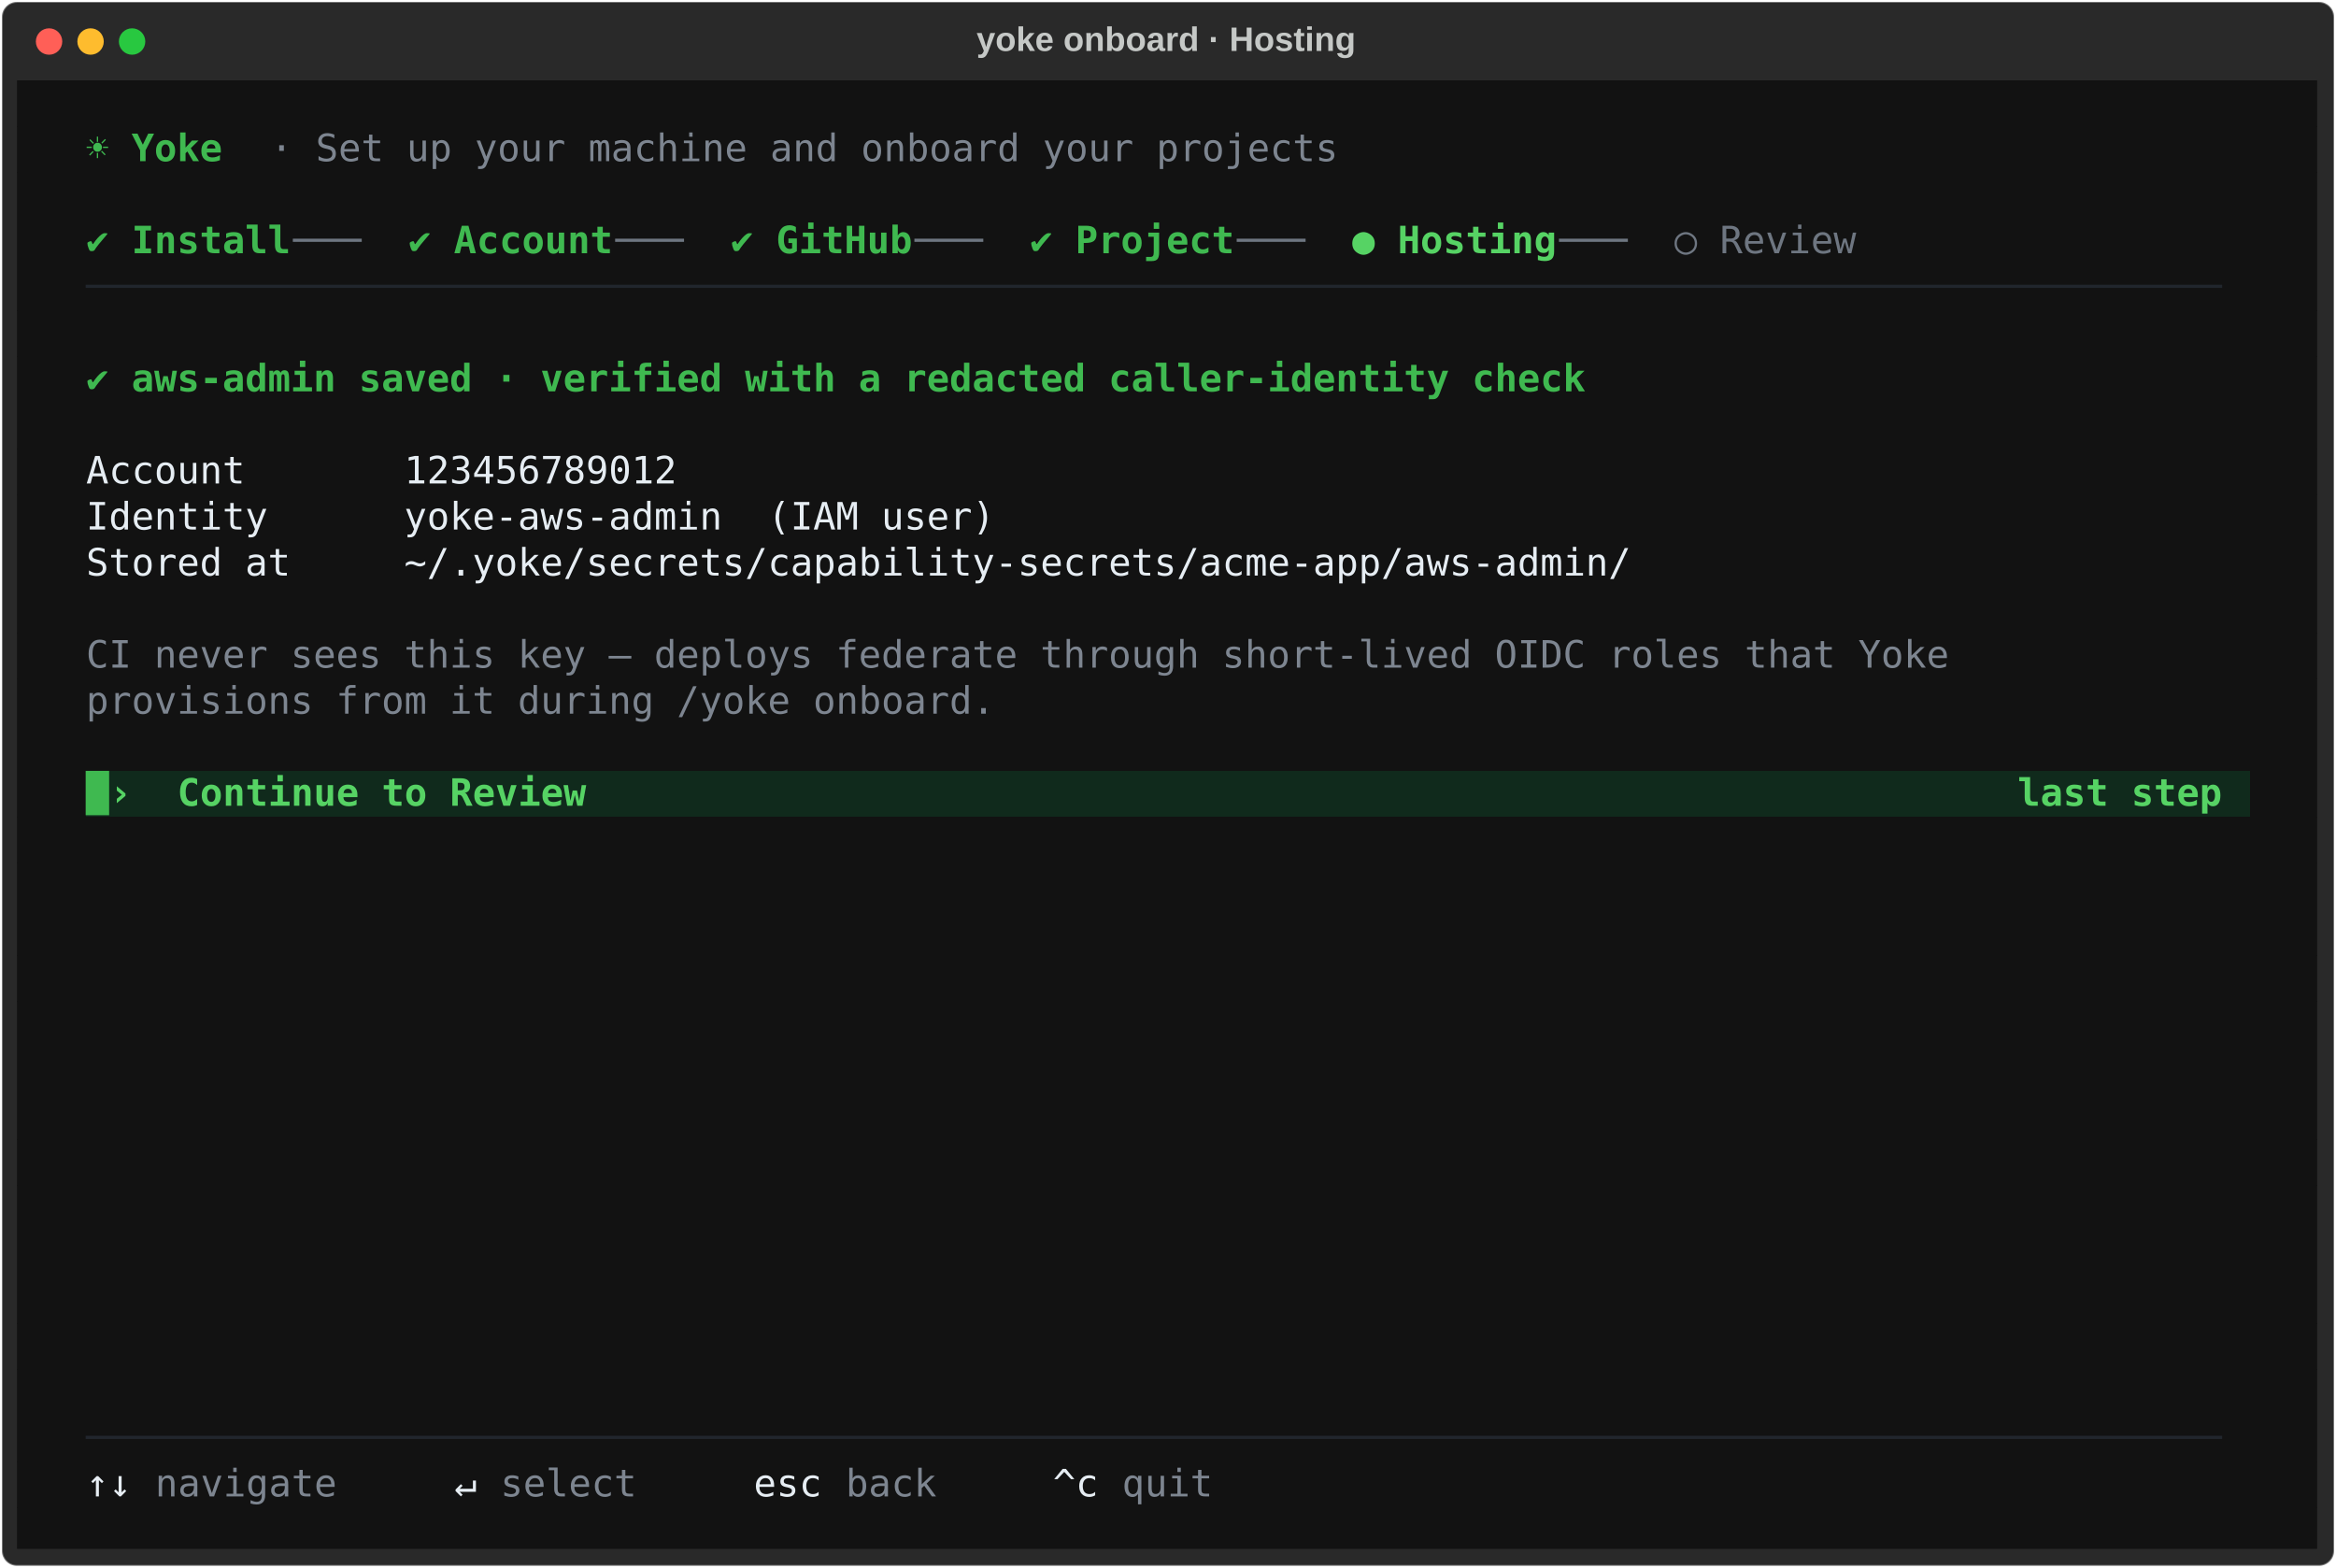
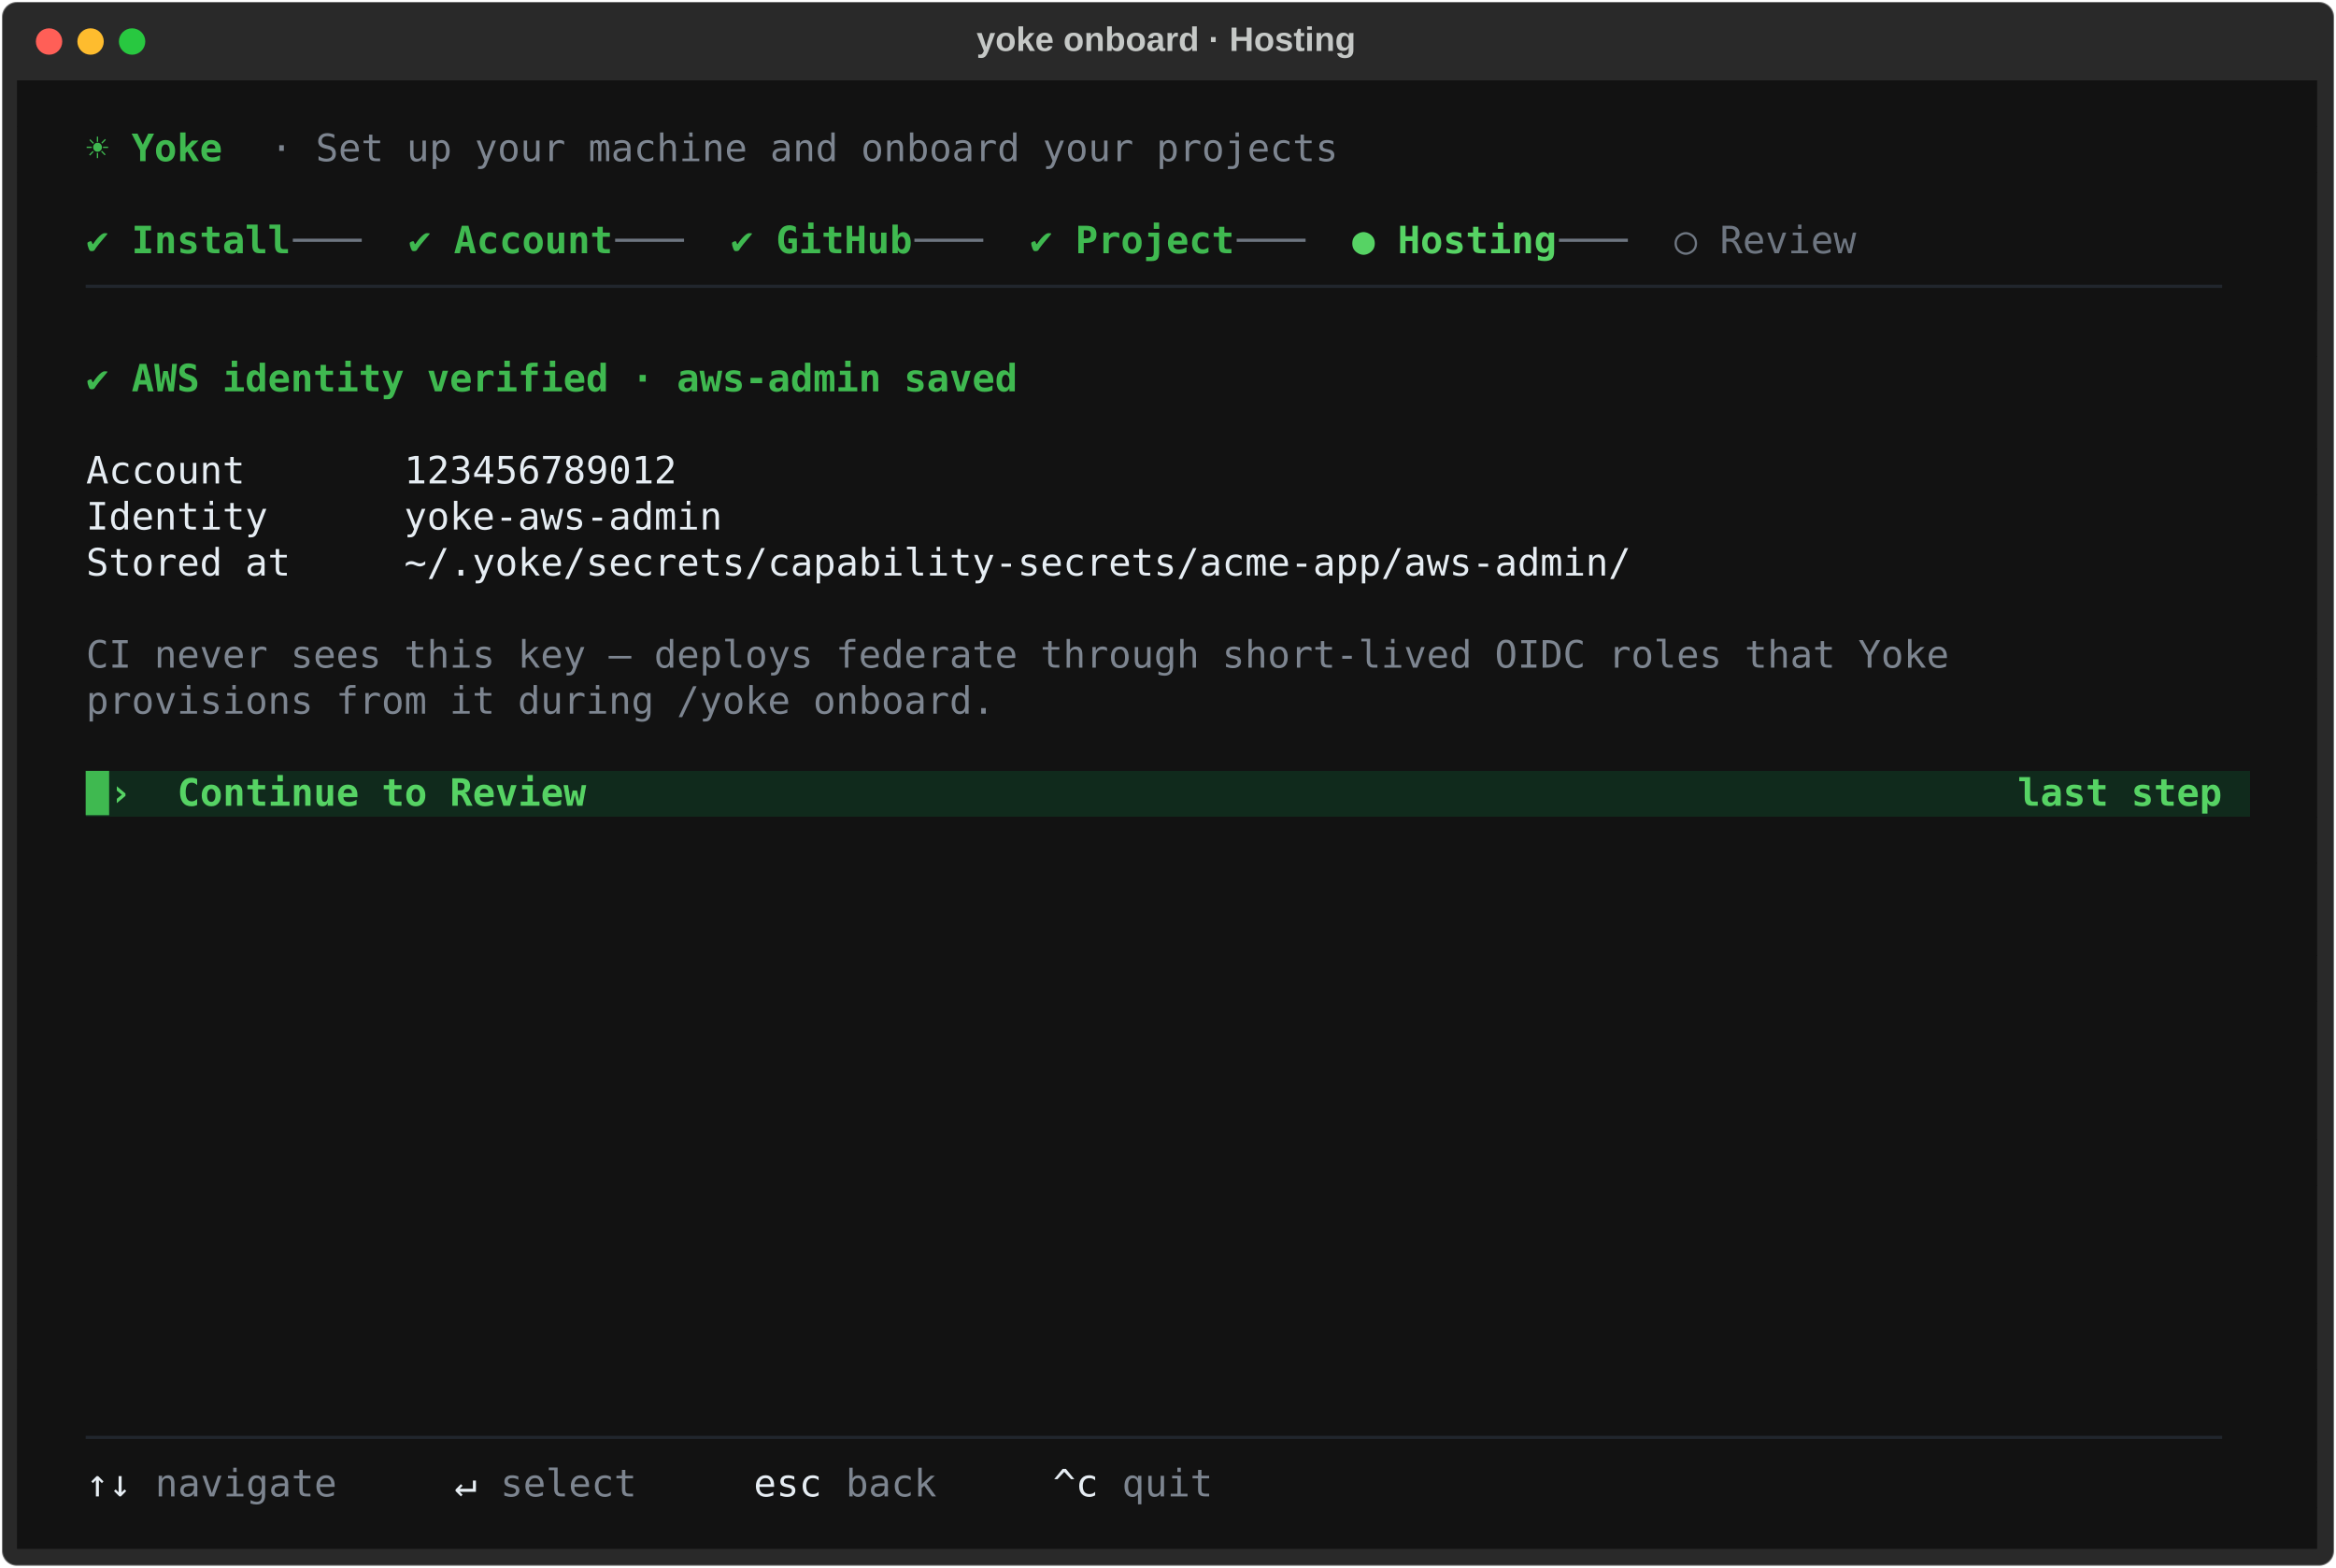
<svg xmlns="http://www.w3.org/2000/svg" class="rich-terminal" viewBox="0 0 1238 830.8">
  <style>

    @font-face {
        font-family: "Fira Code";
        src: local("FiraCode-Regular"),
                url("https://cdnjs.cloudflare.com/ajax/libs/firacode/{{VERSION}}/woff2/FiraCode-Regular.woff2") format("woff2"),
                url("https://cdnjs.cloudflare.com/ajax/libs/firacode/{{VERSION}}/woff/FiraCode-Regular.woff") format("woff");
        font-style: normal;
        font-weight: 400;
    }
    @font-face {
        font-family: "Fira Code";
        src: local("FiraCode-Bold"),
                url("https://cdnjs.cloudflare.com/ajax/libs/firacode/{{VERSION}}/woff2/FiraCode-Bold.woff2") format("woff2"),
                url("https://cdnjs.cloudflare.com/ajax/libs/firacode/{{VERSION}}/woff/FiraCode-Bold.woff") format("woff");
        font-style: bold;
        font-weight: 700;
    }

    .terminal-YOKE-matrix {
        font-family: Fira Code, monospace;
        font-size: 20px;
        line-height: 24.4px;
        font-variant-east-asian: full-width;
    }

    .terminal-YOKE-title {
        font-size: 18px;
        font-weight: bold;
        font-family: arial;
    }

.terminal-YOKE-r2 { fill: #3fb950;font-weight: bold }
.terminal-YOKE-r3 { fill: #e6edf3 }
.terminal-YOKE-r4 { fill: #7d8590 }
.terminal-YOKE-r5 { fill: #6e7681 }
.terminal-YOKE-r6 { fill: #56d364;font-weight: bold }
.terminal-YOKE-r7 { fill: #21262d }
.terminal-YOKE-r8 { fill: #3fb950 }
    </style>
  <defs>
    <clipPath id="terminal-YOKE-clip-terminal">
      <rect x="0" y="0" width="1219.0" height="779.8" />
    </clipPath>
    <clipPath id="terminal-YOKE-line-0">
      <rect x="0" y="1.5" width="1220" height="24.65" />
    </clipPath>
    <clipPath id="terminal-YOKE-line-1">
      <rect x="0" y="25.9" width="1220" height="24.65" />
    </clipPath>
    <clipPath id="terminal-YOKE-line-2">
      <rect x="0" y="50.3" width="1220" height="24.65" />
    </clipPath>
    <clipPath id="terminal-YOKE-line-3">
      <rect x="0" y="74.7" width="1220" height="24.65" />
    </clipPath>
    <clipPath id="terminal-YOKE-line-4">
      <rect x="0" y="99.1" width="1220" height="24.65" />
    </clipPath>
    <clipPath id="terminal-YOKE-line-5">
      <rect x="0" y="123.5" width="1220" height="24.65" />
    </clipPath>
    <clipPath id="terminal-YOKE-line-6">
      <rect x="0" y="147.9" width="1220" height="24.65" />
    </clipPath>
    <clipPath id="terminal-YOKE-line-7">
      <rect x="0" y="172.3" width="1220" height="24.65" />
    </clipPath>
    <clipPath id="terminal-YOKE-line-8">
      <rect x="0" y="196.7" width="1220" height="24.65" />
    </clipPath>
    <clipPath id="terminal-YOKE-line-9">
      <rect x="0" y="221.1" width="1220" height="24.65" />
    </clipPath>
    <clipPath id="terminal-YOKE-line-10">
      <rect x="0" y="245.5" width="1220" height="24.65" />
    </clipPath>
    <clipPath id="terminal-YOKE-line-11">
      <rect x="0" y="269.9" width="1220" height="24.65" />
    </clipPath>
    <clipPath id="terminal-YOKE-line-12">
      <rect x="0" y="294.3" width="1220" height="24.65" />
    </clipPath>
    <clipPath id="terminal-YOKE-line-13">
      <rect x="0" y="318.7" width="1220" height="24.65" />
    </clipPath>
    <clipPath id="terminal-YOKE-line-14">
      <rect x="0" y="343.1" width="1220" height="24.65" />
    </clipPath>
    <clipPath id="terminal-YOKE-line-15">
      <rect x="0" y="367.5" width="1220" height="24.65" />
    </clipPath>
    <clipPath id="terminal-YOKE-line-16">
      <rect x="0" y="391.9" width="1220" height="24.65" />
    </clipPath>
    <clipPath id="terminal-YOKE-line-17">
      <rect x="0" y="416.3" width="1220" height="24.65" />
    </clipPath>
    <clipPath id="terminal-YOKE-line-18">
      <rect x="0" y="440.7" width="1220" height="24.65" />
    </clipPath>
    <clipPath id="terminal-YOKE-line-19">
      <rect x="0" y="465.1" width="1220" height="24.65" />
    </clipPath>
    <clipPath id="terminal-YOKE-line-20">
      <rect x="0" y="489.5" width="1220" height="24.65" />
    </clipPath>
    <clipPath id="terminal-YOKE-line-21">
      <rect x="0" y="513.9" width="1220" height="24.65" />
    </clipPath>
    <clipPath id="terminal-YOKE-line-22">
      <rect x="0" y="538.3" width="1220" height="24.65" />
    </clipPath>
    <clipPath id="terminal-YOKE-line-23">
      <rect x="0" y="562.7" width="1220" height="24.65" />
    </clipPath>
    <clipPath id="terminal-YOKE-line-24">
      <rect x="0" y="587.1" width="1220" height="24.65" />
    </clipPath>
    <clipPath id="terminal-YOKE-line-25">
      <rect x="0" y="611.5" width="1220" height="24.65" />
    </clipPath>
    <clipPath id="terminal-YOKE-line-26">
      <rect x="0" y="635.9" width="1220" height="24.65" />
    </clipPath>
    <clipPath id="terminal-YOKE-line-27">
      <rect x="0" y="660.3" width="1220" height="24.65" />
    </clipPath>
    <clipPath id="terminal-YOKE-line-28">
      <rect x="0" y="684.7" width="1220" height="24.65" />
    </clipPath>
    <clipPath id="terminal-YOKE-line-29">
      <rect x="0" y="709.1" width="1220" height="24.65" />
    </clipPath>
    <clipPath id="terminal-YOKE-line-30">
      <rect x="0" y="733.5" width="1220" height="24.65" />
    </clipPath>
  </defs>
  <rect fill="#292929" stroke="rgba(255,255,255,0.35)" stroke-width="1" x="1" y="1" width="1236" height="828.8" rx="8" />
  <text class="terminal-YOKE-title" fill="#c5c8c6" text-anchor="middle" x="618" y="27">yoke onboard · Hosting</text>
  <g transform="translate(26,22)">
    <circle cx="0" cy="0" r="7" fill="#ff5f57" />
    <circle cx="22" cy="0" r="7" fill="#febc2e" />
    <circle cx="44" cy="0" r="7" fill="#28c840" />
  </g>
  <g transform="translate(9, 41)" clip-path="url(#terminal-YOKE-clip-terminal)">
    <rect fill="#121212" x="0" y="1.5" width="1220" height="24.65" shape-rendering="crispEdges" />
    <rect fill="#121212" x="0" y="25.9" width="36.6" height="24.65" shape-rendering="crispEdges" />
    <rect fill="#121212" x="36.6" y="25.9" width="73.2" height="24.65" shape-rendering="crispEdges" />
    <rect fill="#121212" x="109.8" y="25.9" width="24.4" height="24.65" shape-rendering="crispEdges" />
    <rect fill="#121212" x="134.2" y="25.9" width="573.4" height="24.65" shape-rendering="crispEdges" />
    <rect fill="#121212" x="707.6" y="25.9" width="512.4" height="24.65" shape-rendering="crispEdges" />
    <rect fill="#121212" x="0" y="50.3" width="1220" height="24.65" shape-rendering="crispEdges" />
    <rect fill="#121212" x="0" y="74.7" width="36.6" height="24.65" shape-rendering="crispEdges" />
    <rect fill="#121212" x="36.6" y="74.7" width="109.8" height="24.65" shape-rendering="crispEdges" />
    <rect fill="#121212" x="146.4" y="74.7" width="61" height="24.65" shape-rendering="crispEdges" />
    <rect fill="#121212" x="207.4" y="74.7" width="109.8" height="24.65" shape-rendering="crispEdges" />
    <rect fill="#121212" x="317.2" y="74.7" width="61" height="24.65" shape-rendering="crispEdges" />
    <rect fill="#121212" x="378.2" y="74.7" width="97.6" height="24.65" shape-rendering="crispEdges" />
    <rect fill="#121212" x="475.8" y="74.7" width="61" height="24.65" shape-rendering="crispEdges" />
    <rect fill="#121212" x="536.8" y="74.7" width="109.8" height="24.65" shape-rendering="crispEdges" />
    <rect fill="#121212" x="646.6" y="74.7" width="61" height="24.65" shape-rendering="crispEdges" />
    <rect fill="#121212" x="707.6" y="74.7" width="109.8" height="24.65" shape-rendering="crispEdges" />
    <rect fill="#121212" x="817.4" y="74.7" width="61" height="24.65" shape-rendering="crispEdges" />
    <rect fill="#121212" x="878.4" y="74.7" width="97.6" height="24.65" shape-rendering="crispEdges" />
    <rect fill="#121212" x="976" y="74.7" width="244" height="24.65" shape-rendering="crispEdges" />
    <rect fill="#121212" x="0" y="99.1" width="36.6" height="24.65" shape-rendering="crispEdges" />
    <rect fill="#121212" x="36.6" y="99.1" width="1146.8" height="24.65" shape-rendering="crispEdges" />
    <rect fill="#121212" x="1183.4" y="99.1" width="36.6" height="24.65" shape-rendering="crispEdges" />
    <rect fill="#121212" x="0" y="123.5" width="1220" height="24.65" shape-rendering="crispEdges" />
    <rect fill="#121212" x="0" y="147.9" width="36.6" height="24.65" shape-rendering="crispEdges" />
-     <rect fill="#121212" x="36.6" y="147.9" width="805.2" height="24.65" shape-rendering="crispEdges" />
-     <rect fill="#121212" x="841.8" y="147.9" width="378.2" height="24.65" shape-rendering="crispEdges" />
+     <rect fill="#121212" x="36.6" y="147.9" width="500.2" height="24.65" shape-rendering="crispEdges" />
+     <rect fill="#121212" x="536.8" y="147.9" width="683.2" height="24.65" shape-rendering="crispEdges" />
    <rect fill="#121212" x="0" y="172.3" width="36.6" height="24.65" shape-rendering="crispEdges" />
    <rect fill="#121212" x="36.6" y="172.3" width="0" height="24.65" shape-rendering="crispEdges" />
    <rect fill="#121212" x="36.6" y="172.3" width="1183.4" height="24.65" shape-rendering="crispEdges" />
    <rect fill="#121212" x="0" y="196.7" width="36.6" height="24.65" shape-rendering="crispEdges" />
    <rect fill="#121212" x="36.6" y="196.7" width="341.6" height="24.65" shape-rendering="crispEdges" />
    <rect fill="#121212" x="378.2" y="196.7" width="841.8" height="24.65" shape-rendering="crispEdges" />
    <rect fill="#121212" x="0" y="221.1" width="36.6" height="24.65" shape-rendering="crispEdges" />
-     <rect fill="#121212" x="36.6" y="221.1" width="512.4" height="24.65" shape-rendering="crispEdges" />
-     <rect fill="#121212" x="549" y="221.1" width="671" height="24.65" shape-rendering="crispEdges" />
+     <rect fill="#121212" x="36.6" y="221.1" width="366" height="24.65" shape-rendering="crispEdges" />
+     <rect fill="#121212" x="402.6" y="221.1" width="817.4" height="24.65" shape-rendering="crispEdges" />
    <rect fill="#121212" x="0" y="245.5" width="36.6" height="24.65" shape-rendering="crispEdges" />
    <rect fill="#121212" x="36.6" y="245.5" width="854" height="24.65" shape-rendering="crispEdges" />
    <rect fill="#121212" x="890.6" y="245.5" width="329.4" height="24.65" shape-rendering="crispEdges" />
    <rect fill="#121212" x="0" y="269.9" width="36.6" height="24.65" shape-rendering="crispEdges" />
    <rect fill="#121212" x="36.6" y="269.9" width="0" height="24.65" shape-rendering="crispEdges" />
    <rect fill="#121212" x="36.6" y="269.9" width="1183.4" height="24.65" shape-rendering="crispEdges" />
    <rect fill="#121212" x="0" y="294.3" width="36.6" height="24.65" shape-rendering="crispEdges" />
    <rect fill="#121212" x="36.6" y="294.3" width="1000.4" height="24.65" shape-rendering="crispEdges" />
    <rect fill="#121212" x="1037" y="294.3" width="146.4" height="24.65" shape-rendering="crispEdges" />
    <rect fill="#121212" x="1183.4" y="294.3" width="36.6" height="24.65" shape-rendering="crispEdges" />
    <rect fill="#121212" x="0" y="318.7" width="36.6" height="24.65" shape-rendering="crispEdges" />
    <rect fill="#121212" x="36.6" y="318.7" width="488" height="24.65" shape-rendering="crispEdges" />
    <rect fill="#121212" x="524.6" y="318.7" width="658.8" height="24.65" shape-rendering="crispEdges" />
    <rect fill="#121212" x="1183.4" y="318.7" width="36.6" height="24.65" shape-rendering="crispEdges" />
    <rect fill="#121212" x="0" y="343.1" width="36.6" height="24.65" shape-rendering="crispEdges" />
    <rect fill="#121212" x="36.6" y="343.1" width="0" height="24.65" shape-rendering="crispEdges" />
    <rect fill="#121212" x="36.6" y="343.1" width="1183.4" height="24.65" shape-rendering="crispEdges" />
    <rect fill="#121212" x="0" y="367.5" width="36.6" height="24.65" shape-rendering="crispEdges" />
    <rect fill="#102a1c" x="36.6" y="367.5" width="12.2" height="24.65" shape-rendering="crispEdges" />
    <rect fill="#102a1c" x="48.8" y="367.5" width="1134.6" height="24.65" shape-rendering="crispEdges" />
    <rect fill="#121212" x="1183.4" y="367.5" width="36.6" height="24.65" shape-rendering="crispEdges" />
    <rect fill="#121212" x="0" y="391.9" width="36.6" height="24.65" shape-rendering="crispEdges" />
    <rect fill="#121212" x="36.6" y="391.9" width="1183.4" height="24.65" shape-rendering="crispEdges" />
    <rect fill="#121212" x="0" y="416.3" width="36.6" height="24.65" shape-rendering="crispEdges" />
    <rect fill="#121212" x="36.6" y="416.3" width="1183.4" height="24.65" shape-rendering="crispEdges" />
    <rect fill="#121212" x="0" y="440.7" width="36.6" height="24.65" shape-rendering="crispEdges" />
    <rect fill="#121212" x="36.6" y="440.7" width="1183.4" height="24.65" shape-rendering="crispEdges" />
    <rect fill="#121212" x="0" y="465.1" width="36.6" height="24.65" shape-rendering="crispEdges" />
    <rect fill="#121212" x="36.6" y="465.1" width="1183.4" height="24.65" shape-rendering="crispEdges" />
    <rect fill="#121212" x="0" y="489.5" width="36.6" height="24.65" shape-rendering="crispEdges" />
    <rect fill="#121212" x="36.6" y="489.5" width="1183.4" height="24.65" shape-rendering="crispEdges" />
    <rect fill="#121212" x="0" y="513.9" width="36.6" height="24.65" shape-rendering="crispEdges" />
    <rect fill="#121212" x="36.6" y="513.9" width="1183.4" height="24.65" shape-rendering="crispEdges" />
    <rect fill="#121212" x="0" y="538.3" width="36.6" height="24.65" shape-rendering="crispEdges" />
    <rect fill="#121212" x="36.6" y="538.3" width="1183.4" height="24.65" shape-rendering="crispEdges" />
    <rect fill="#121212" x="0" y="562.7" width="36.6" height="24.65" shape-rendering="crispEdges" />
    <rect fill="#121212" x="36.6" y="562.7" width="1183.4" height="24.65" shape-rendering="crispEdges" />
    <rect fill="#121212" x="0" y="587.1" width="36.6" height="24.65" shape-rendering="crispEdges" />
    <rect fill="#121212" x="36.6" y="587.1" width="1183.4" height="24.65" shape-rendering="crispEdges" />
    <rect fill="#121212" x="0" y="611.5" width="36.6" height="24.65" shape-rendering="crispEdges" />
    <rect fill="#121212" x="36.6" y="611.5" width="1183.4" height="24.65" shape-rendering="crispEdges" />
    <rect fill="#121212" x="0" y="635.9" width="36.6" height="24.65" shape-rendering="crispEdges" />
    <rect fill="#121212" x="36.6" y="635.9" width="1183.4" height="24.65" shape-rendering="crispEdges" />
    <rect fill="#121212" x="0" y="660.3" width="36.6" height="24.65" shape-rendering="crispEdges" />
    <rect fill="#121212" x="36.6" y="660.3" width="1183.4" height="24.65" shape-rendering="crispEdges" />
    <rect fill="#121212" x="0" y="684.7" width="36.6" height="24.65" shape-rendering="crispEdges" />
    <rect fill="#121212" x="36.6" y="684.7" width="1183.4" height="24.65" shape-rendering="crispEdges" />
    <rect fill="#121212" x="0" y="709.1" width="36.6" height="24.65" shape-rendering="crispEdges" />
    <rect fill="#121212" x="36.6" y="709.1" width="1146.8" height="24.65" shape-rendering="crispEdges" />
    <rect fill="#121212" x="1183.4" y="709.1" width="36.6" height="24.65" shape-rendering="crispEdges" />
    <rect fill="#121212" x="0" y="733.5" width="36.6" height="24.65" shape-rendering="crispEdges" />
    <rect fill="#121212" x="36.6" y="733.5" width="24.4" height="24.65" shape-rendering="crispEdges" />
    <rect fill="#121212" x="61" y="733.5" width="12.2" height="24.65" shape-rendering="crispEdges" />
    <rect fill="#121212" x="73.2" y="733.5" width="97.6" height="24.65" shape-rendering="crispEdges" />
    <rect fill="#121212" x="170.8" y="733.5" width="61" height="24.65" shape-rendering="crispEdges" />
    <rect fill="#121212" x="231.8" y="733.5" width="12.2" height="24.65" shape-rendering="crispEdges" />
    <rect fill="#121212" x="244" y="733.5" width="12.2" height="24.65" shape-rendering="crispEdges" />
    <rect fill="#121212" x="256.2" y="733.5" width="73.2" height="24.65" shape-rendering="crispEdges" />
    <rect fill="#121212" x="329.4" y="733.5" width="61" height="24.65" shape-rendering="crispEdges" />
    <rect fill="#121212" x="390.4" y="733.5" width="36.6" height="24.65" shape-rendering="crispEdges" />
    <rect fill="#121212" x="427" y="733.5" width="12.2" height="24.65" shape-rendering="crispEdges" />
    <rect fill="#121212" x="439.2" y="733.5" width="48.8" height="24.65" shape-rendering="crispEdges" />
    <rect fill="#121212" x="488" y="733.5" width="61" height="24.65" shape-rendering="crispEdges" />
    <rect fill="#121212" x="549" y="733.5" width="24.4" height="24.65" shape-rendering="crispEdges" />
    <rect fill="#121212" x="573.4" y="733.5" width="12.2" height="24.65" shape-rendering="crispEdges" />
    <rect fill="#121212" x="585.6" y="733.5" width="48.8" height="24.65" shape-rendering="crispEdges" />
    <rect fill="#121212" x="634.4" y="733.5" width="585.6" height="24.65" shape-rendering="crispEdges" />
    <rect fill="#121212" x="0" y="757.9" width="1220" height="24.65" shape-rendering="crispEdges" />
    <g class="terminal-YOKE-matrix">
      <text class="terminal-YOKE-r2" x="36.6" y="44.4" textLength="73.2" clip-path="url(#terminal-YOKE-line-1)">☀ Yoke</text>
      <text class="terminal-YOKE-r4" x="134.2" y="44.4" textLength="573.4" clip-path="url(#terminal-YOKE-line-1)">· Set up your machine and onboard your projects</text>
      <text class="terminal-YOKE-r2" x="36.6" y="93.2" textLength="109.8" clip-path="url(#terminal-YOKE-line-3)">✔ Install</text>
      <text class="terminal-YOKE-r5" x="146.4" y="93.2" textLength="61" clip-path="url(#terminal-YOKE-line-3)"> ─── </text>
      <text class="terminal-YOKE-r2" x="207.4" y="93.2" textLength="109.8" clip-path="url(#terminal-YOKE-line-3)">✔ Account</text>
      <text class="terminal-YOKE-r5" x="317.2" y="93.2" textLength="61" clip-path="url(#terminal-YOKE-line-3)"> ─── </text>
      <text class="terminal-YOKE-r2" x="378.2" y="93.2" textLength="97.6" clip-path="url(#terminal-YOKE-line-3)">✔ GitHub</text>
      <text class="terminal-YOKE-r5" x="475.8" y="93.2" textLength="61" clip-path="url(#terminal-YOKE-line-3)"> ─── </text>
      <text class="terminal-YOKE-r2" x="536.8" y="93.2" textLength="109.8" clip-path="url(#terminal-YOKE-line-3)">✔ Project</text>
      <text class="terminal-YOKE-r5" x="646.6" y="93.2" textLength="61" clip-path="url(#terminal-YOKE-line-3)"> ─── </text>
      <text class="terminal-YOKE-r6" x="707.6" y="93.2" textLength="109.8" clip-path="url(#terminal-YOKE-line-3)">● Hosting</text>
      <text class="terminal-YOKE-r5" x="817.4" y="93.2" textLength="61" clip-path="url(#terminal-YOKE-line-3)"> ─── </text>
      <text class="terminal-YOKE-r5" x="878.4" y="93.2" textLength="97.6" clip-path="url(#terminal-YOKE-line-3)">○ Review</text>
      <text class="terminal-YOKE-r7" x="36.6" y="117.6" textLength="1146.8" clip-path="url(#terminal-YOKE-line-4)">──────────────────────────────────────────────────────────────────────────────────────────────</text>
-       <text class="terminal-YOKE-r2" x="36.6" y="166.4" textLength="805.2" clip-path="url(#terminal-YOKE-line-6)">✔ aws-admin saved · verified with a redacted caller-identity check</text>
+       <text class="terminal-YOKE-r2" x="36.6" y="166.4" textLength="500.2" clip-path="url(#terminal-YOKE-line-6)">✔ AWS identity verified · aws-admin saved</text>
      <text class="terminal-YOKE-r3" x="36.6" y="215.2" textLength="341.6" clip-path="url(#terminal-YOKE-line-8)">  Account       123456789012</text>
-       <text class="terminal-YOKE-r3" x="36.6" y="239.6" textLength="512.4" clip-path="url(#terminal-YOKE-line-9)">  Identity      yoke-aws-admin  (IAM user)</text>
+       <text class="terminal-YOKE-r3" x="36.6" y="239.6" textLength="366" clip-path="url(#terminal-YOKE-line-9)">  Identity      yoke-aws-admin</text>
      <text class="terminal-YOKE-r3" x="36.6" y="264" textLength="854" clip-path="url(#terminal-YOKE-line-10)">  Stored at     ~/.yoke/secrets/capability-secrets/acme-app/aws-admin/</text>
      <text class="terminal-YOKE-r4" x="36.6" y="312.8" textLength="1000.4" clip-path="url(#terminal-YOKE-line-12)">CI never sees this key — deploys federate through short-lived OIDC roles that Yoke</text>
      <text class="terminal-YOKE-r4" x="36.6" y="337.2" textLength="488" clip-path="url(#terminal-YOKE-line-13)">provisions from it during /yoke onboard.</text>
      <text class="terminal-YOKE-r8" x="36.6" y="386" textLength="12.2" clip-path="url(#terminal-YOKE-line-15)">█</text>
      <text class="terminal-YOKE-r6" x="48.8" y="386" textLength="1134.6" clip-path="url(#terminal-YOKE-line-15)">›  Continue to Review                                                               last step</text>
      <text class="terminal-YOKE-r7" x="36.6" y="727.6" textLength="1146.8" clip-path="url(#terminal-YOKE-line-29)">──────────────────────────────────────────────────────────────────────────────────────────────</text>
      <text class="terminal-YOKE-r3" x="36.6" y="752" textLength="24.4" clip-path="url(#terminal-YOKE-line-30)">↑↓</text>
      <text class="terminal-YOKE-r4" x="73.2" y="752" textLength="97.6" clip-path="url(#terminal-YOKE-line-30)">navigate</text>
      <text class="terminal-YOKE-r3" x="231.8" y="752" textLength="12.2" clip-path="url(#terminal-YOKE-line-30)">↵</text>
      <text class="terminal-YOKE-r4" x="256.2" y="752" textLength="73.2" clip-path="url(#terminal-YOKE-line-30)">select</text>
      <text class="terminal-YOKE-r3" x="390.4" y="752" textLength="36.6" clip-path="url(#terminal-YOKE-line-30)">esc</text>
      <text class="terminal-YOKE-r4" x="439.2" y="752" textLength="48.8" clip-path="url(#terminal-YOKE-line-30)">back</text>
      <text class="terminal-YOKE-r3" x="549" y="752" textLength="24.4" clip-path="url(#terminal-YOKE-line-30)">^c</text>
      <text class="terminal-YOKE-r4" x="585.6" y="752" textLength="48.8" clip-path="url(#terminal-YOKE-line-30)">quit</text>
    </g>
  </g>
</svg>
